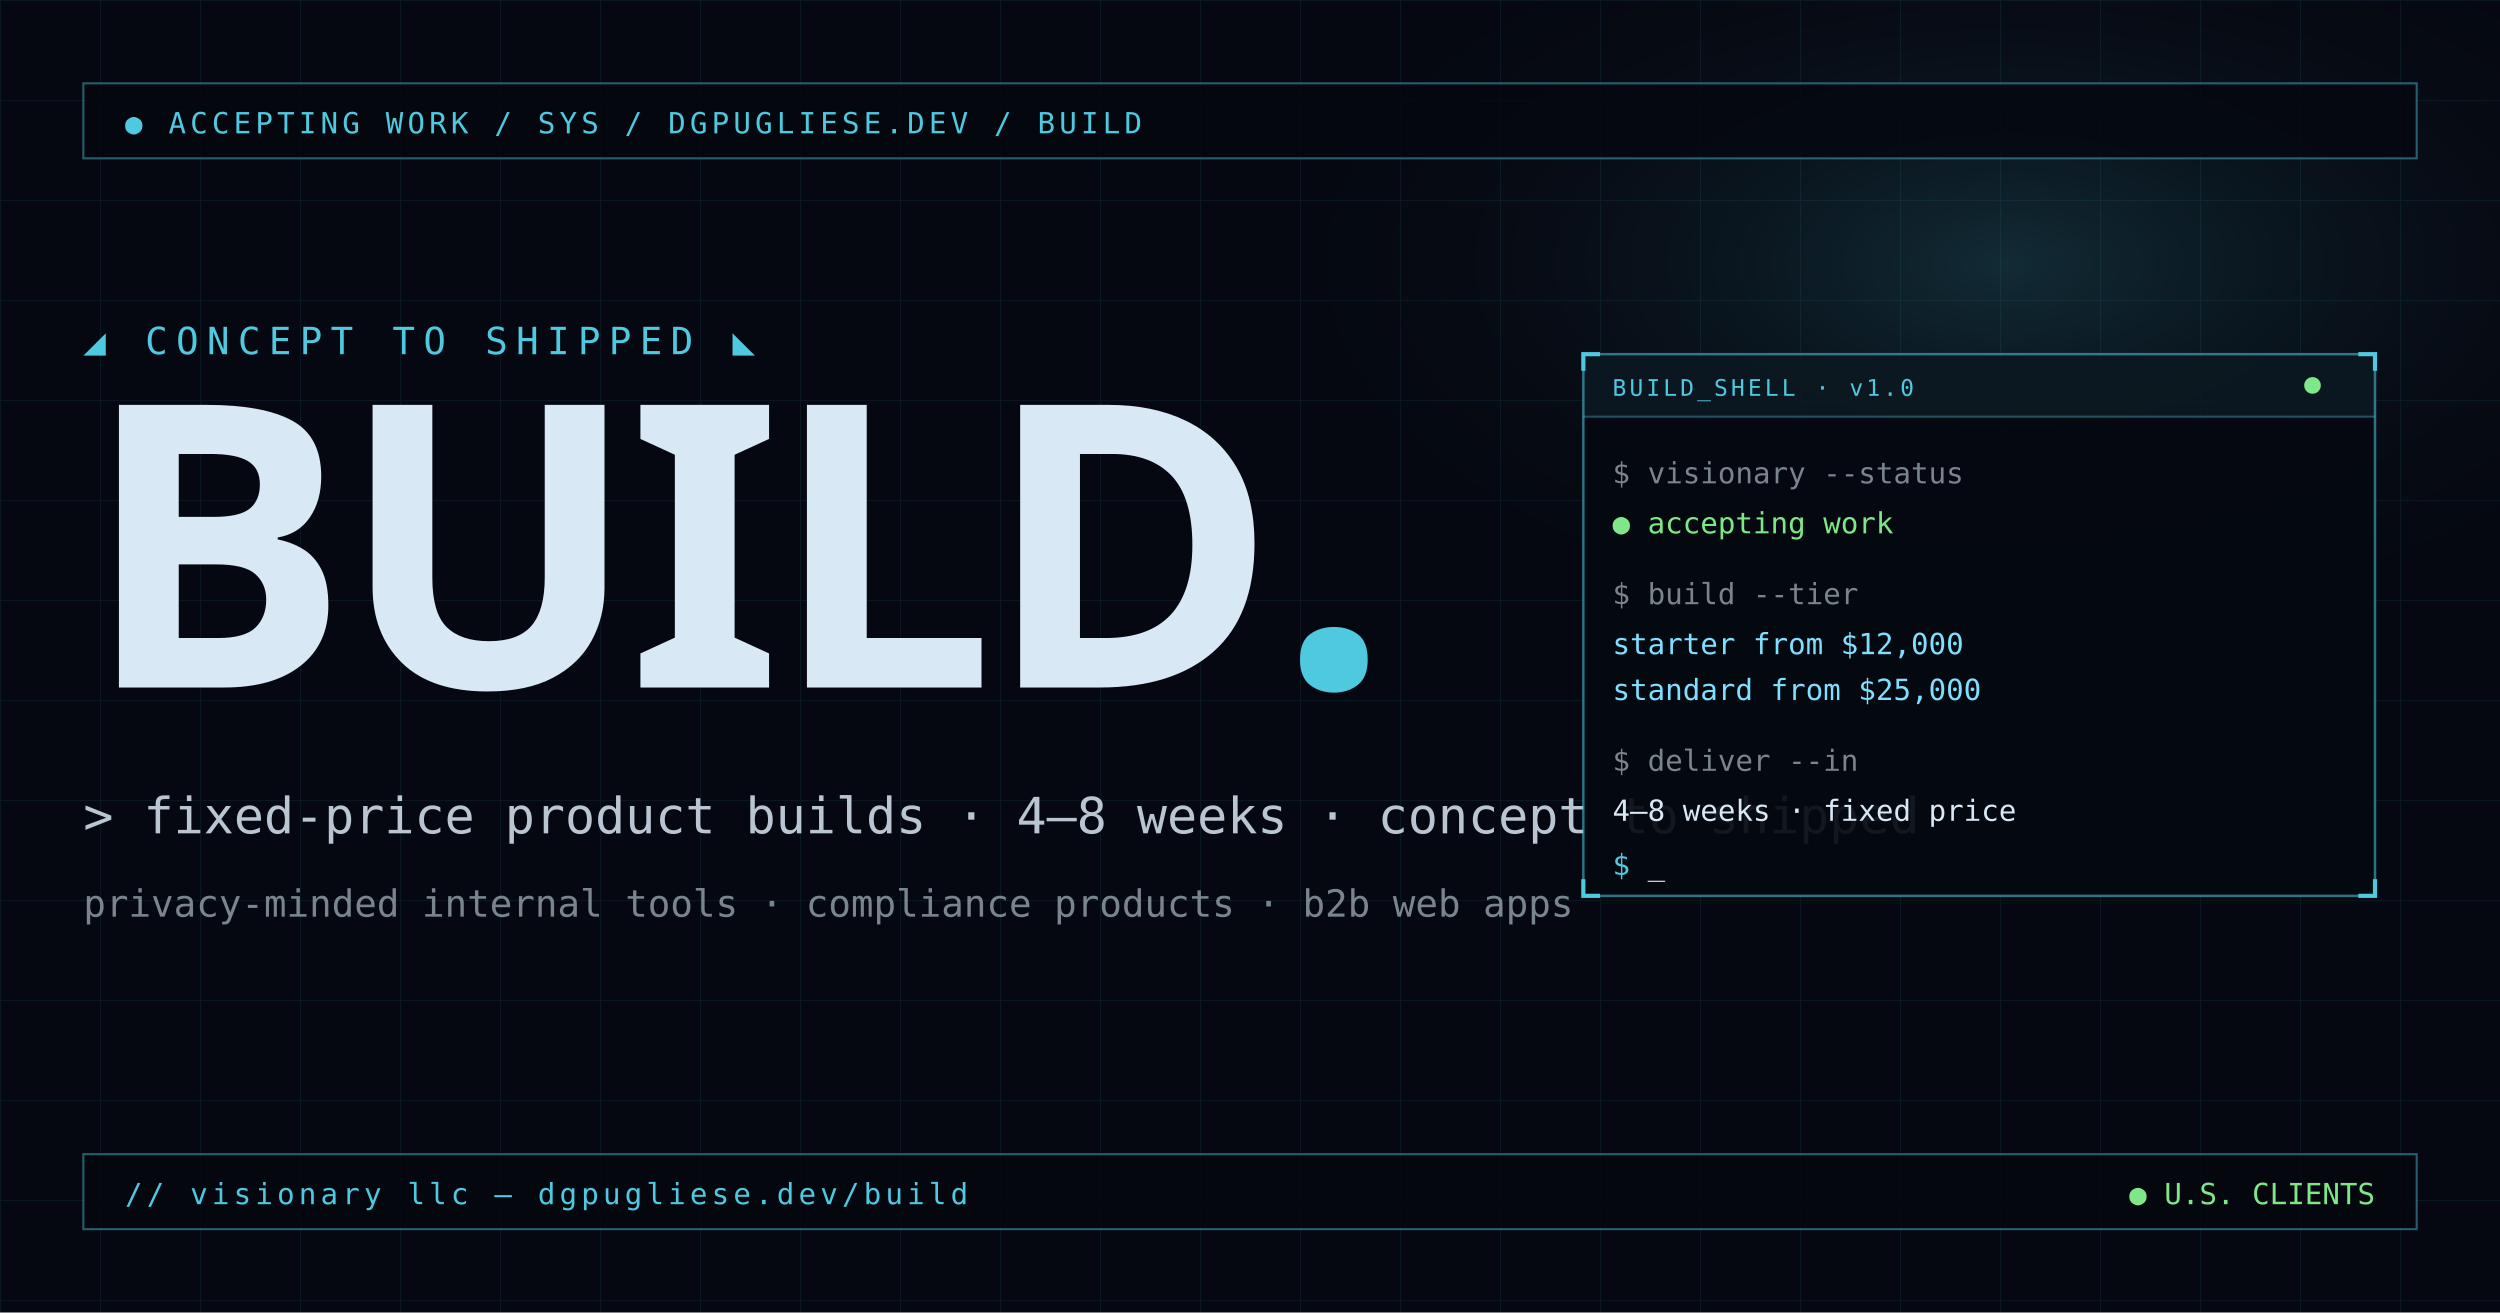
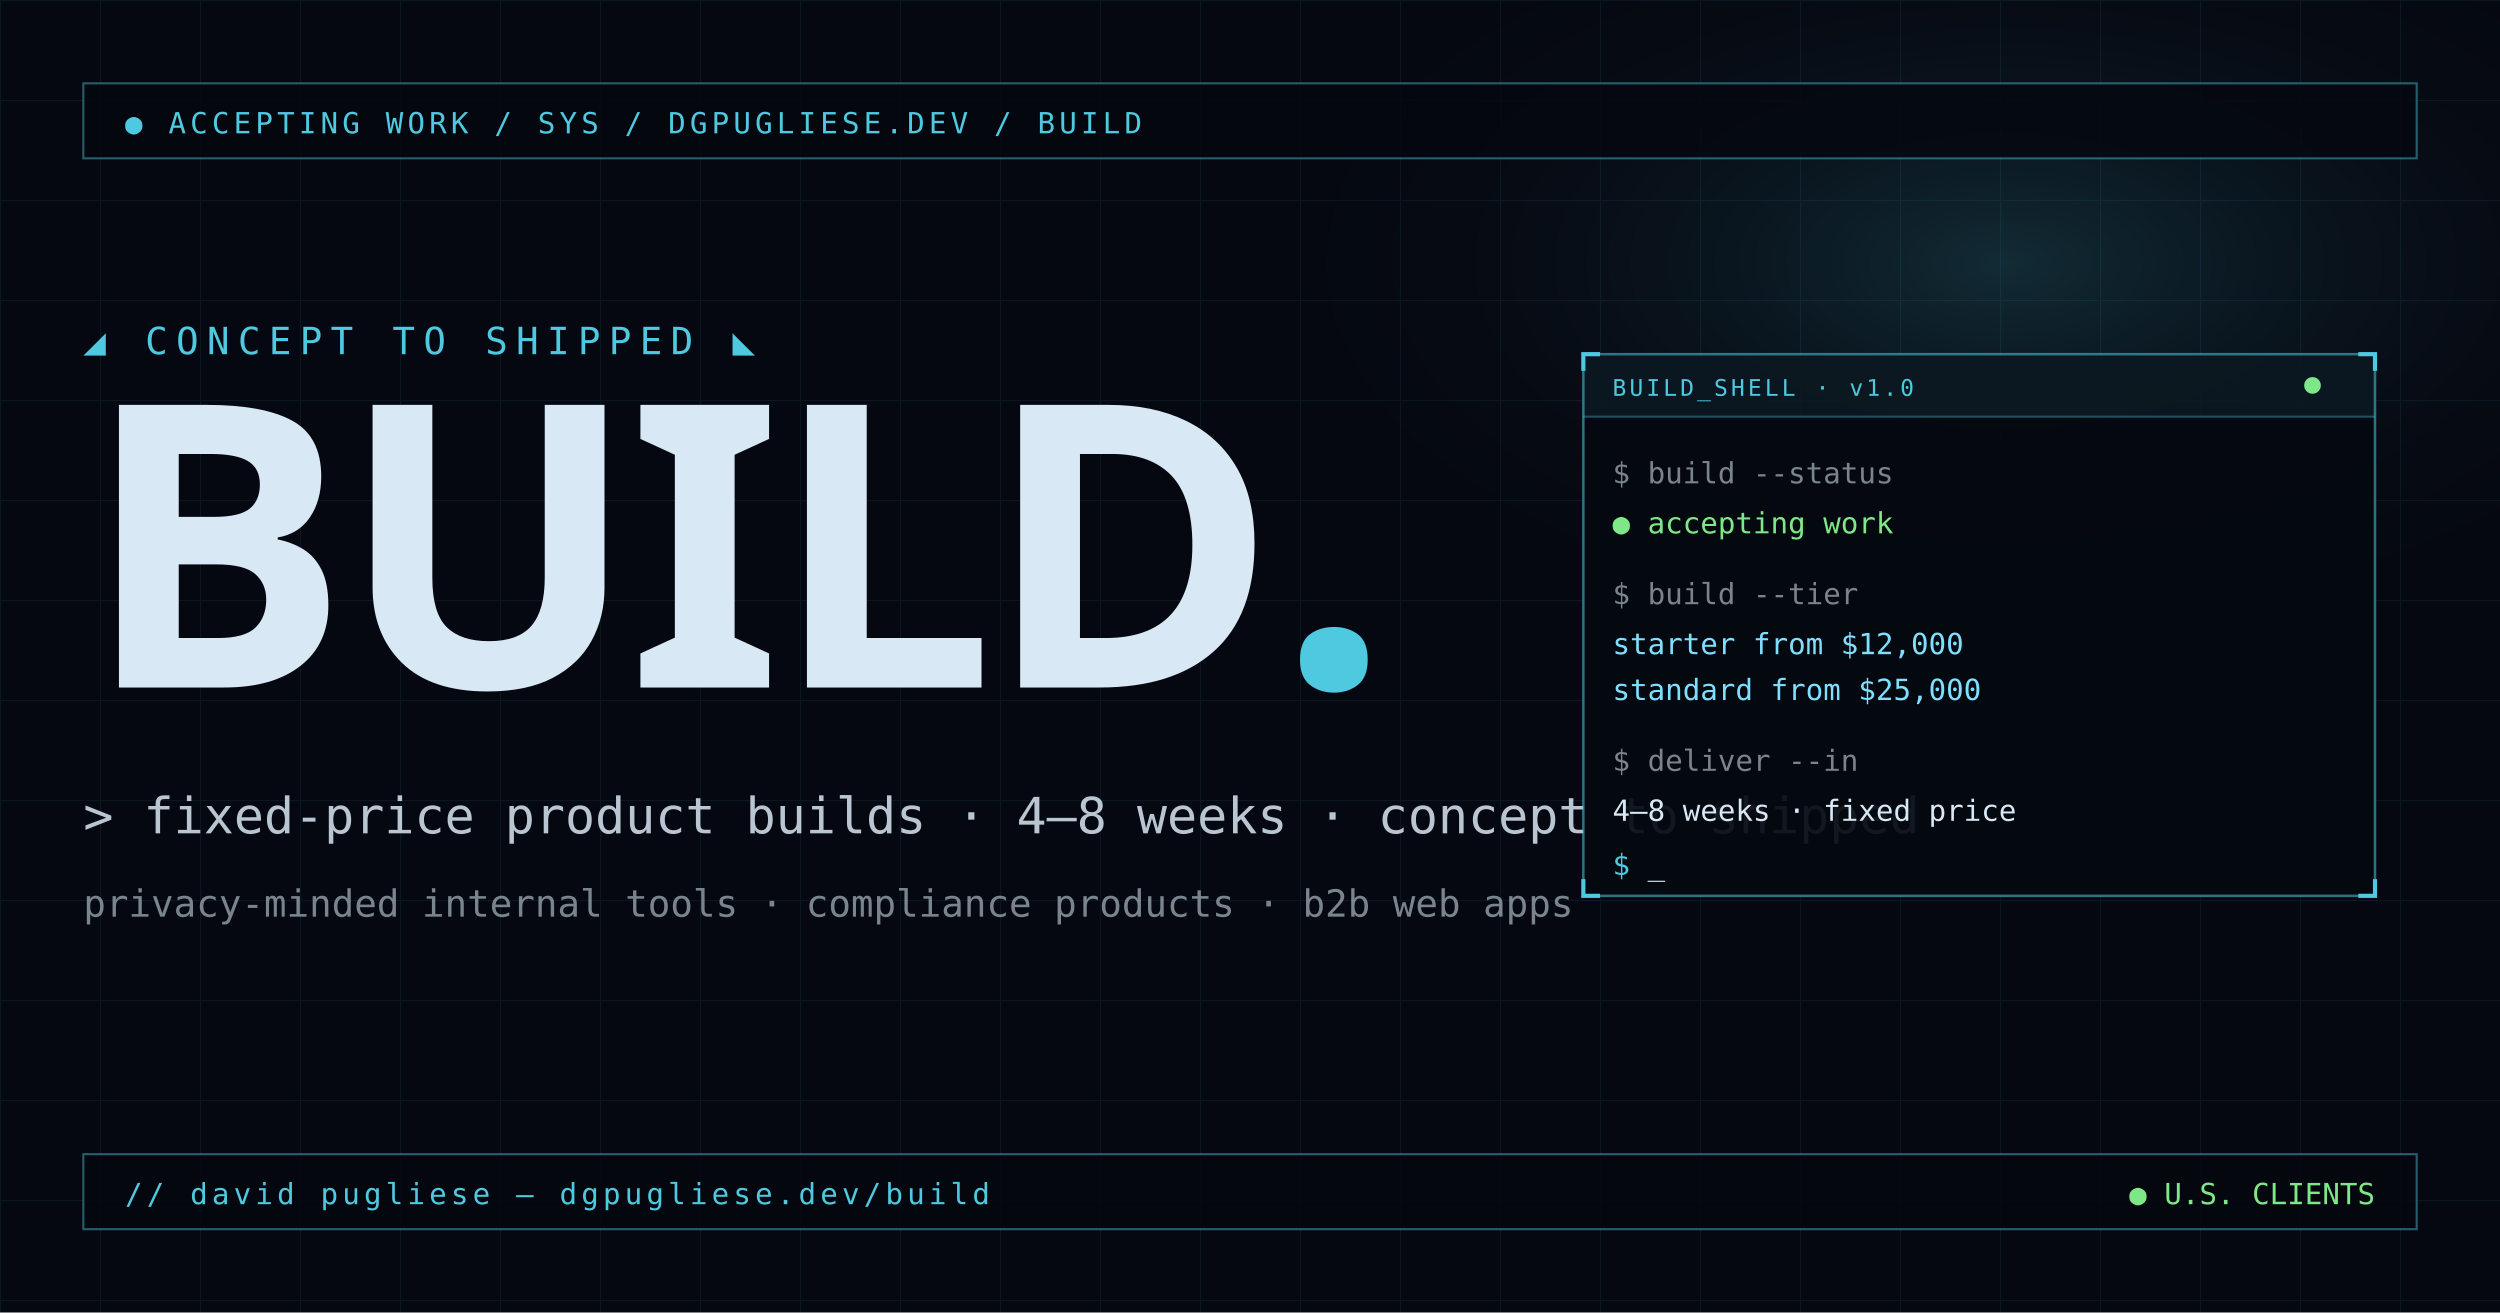
<svg xmlns="http://www.w3.org/2000/svg" width="1200" height="630" viewBox="0 0 1200 630">
  <defs>
    <radialGradient id="orb" cx="35%" cy="30%">
      <stop offset="0%" stop-color="#7fdfff" />
      <stop offset="55%" stop-color="#4ec9e0" />
      <stop offset="100%" stop-color="#0a1422" />
    </radialGradient>
    <radialGradient id="bgGlow" cx="80%" cy="20%">
      <stop offset="0%" stop-color="#4ec9e0" stop-opacity="0.18" />
      <stop offset="60%" stop-color="#050810" stop-opacity="0" />
    </radialGradient>
    <pattern id="grid" width="48" height="48" patternUnits="userSpaceOnUse">
      <path d="M 48 0 L 0 0 0 48" fill="none" stroke="rgba(78,201,224,0.08)" stroke-width="1" />
    </pattern>
  </defs>
  <rect width="1200" height="630" fill="#050810" />
  <rect width="1200" height="630" fill="url(#grid)" />
  <rect width="1200" height="630" fill="url(#bgGlow)" />
  <rect x="40" y="40" width="1120" height="36" fill="rgba(5,8,16,0.85)" stroke="rgba(78,201,224,0.45)" />
  <text x="60" y="64" font-family="JetBrains Mono, monospace" font-size="14" fill="#4ec9e0" letter-spacing="2">● ACCEPTING WORK  /  SYS / DGPUGLIESE.DEV / BUILD</text>
  <text x="40" y="170" font-family="JetBrains Mono, monospace" font-size="18" fill="#4ec9e0" letter-spacing="4">◢ CONCEPT TO SHIPPED ◣</text>
  <text x="40" y="330" font-family="Space Grotesk, system-ui, sans-serif" font-weight="700" font-size="190" fill="#d8e8f4" letter-spacing="-5">BUILD<tspan fill="#4ec9e0">.</tspan>
  </text>
  <text x="40" y="400" font-family="JetBrains Mono, monospace" font-size="24" fill="rgba(216,232,244,0.85)">&gt; fixed-price product builds · 4–8 weeks · concept to shipped</text>
  <text x="40" y="440" font-family="JetBrains Mono, monospace" font-size="18" fill="rgba(216,232,244,0.55)">privacy-minded internal tools · compliance products · b2b web apps</text>
  <g transform="translate(760,170)">
    <rect x="0" y="0" width="380" height="260" fill="rgba(5,8,16,0.92)" stroke="rgba(78,201,224,0.55)" stroke-width="1.2" />
    <path d="M 0 8 L 0 0 L 8 0" fill="none" stroke="#4ec9e0" stroke-width="2" />
    <path d="M 380 8 L 380 0 L 372 0" fill="none" stroke="#4ec9e0" stroke-width="2" />
    <path d="M 0 252 L 0 260 L 8 260" fill="none" stroke="#4ec9e0" stroke-width="2" />
    <path d="M 380 252 L 380 260 L 372 260" fill="none" stroke="#4ec9e0" stroke-width="2" />
    <rect x="0" y="0" width="380" height="30" fill="rgba(78,201,224,0.08)" />
    <line x1="0" y1="30" x2="380" y2="30" stroke="rgba(78,201,224,0.35)" stroke-width="1" />
    <text x="14" y="20" font-family="JetBrains Mono, monospace" font-size="11" fill="#4ec9e0" letter-spacing="1.5">BUILD_SHELL · v1.0</text>
    <circle cx="350" cy="15" r="4" fill="#7ee787" />
-     <text x="14" y="62" font-family="JetBrains Mono, monospace" font-size="14" fill="rgba(216,232,244,0.55)">$ visionary --status</text>
+     <text x="14" y="62" font-family="JetBrains Mono, monospace" font-size="14" fill="rgba(216,232,244,0.55)">$ build --status</text>
    <text x="14" y="86" font-family="JetBrains Mono, monospace" font-size="14" fill="#7ee787">  ● accepting work</text>
    <text x="14" y="120" font-family="JetBrains Mono, monospace" font-size="14" fill="rgba(216,232,244,0.55)">$ build --tier</text>
    <text x="14" y="144" font-family="JetBrains Mono, monospace" font-size="14" fill="#7fdfff">  starter   from $12,000</text>
    <text x="14" y="166" font-family="JetBrains Mono, monospace" font-size="14" fill="#7fdfff">  standard  from $25,000</text>
    <text x="14" y="200" font-family="JetBrains Mono, monospace" font-size="14" fill="rgba(216,232,244,0.55)">$ deliver --in</text>
    <text x="14" y="224" font-family="JetBrains Mono, monospace" font-size="14" fill="#d8e8f4">  4–8 weeks · fixed price</text>
    <text x="14" y="250" font-family="JetBrains Mono, monospace" font-size="14" fill="#4ec9e0">$ <tspan fill="#d8e8f4">_</tspan>
    </text>
  </g>
  <rect x="40" y="554" width="1120" height="36" fill="rgba(5,8,16,0.85)" stroke="rgba(78,201,224,0.45)" />
-   <text x="60" y="578" font-family="JetBrains Mono, monospace" font-size="14" fill="#4ec9e0" letter-spacing="2">// visionary llc — dgpugliese.dev/build</text>
+   <text x="60" y="578" font-family="JetBrains Mono, monospace" font-size="14" fill="#4ec9e0" letter-spacing="2">// david pugliese — dgpugliese.dev/build</text>
  <text x="1140" y="578" font-family="JetBrains Mono, monospace" font-size="14" fill="#7ee787" text-anchor="end">● U.S. CLIENTS</text>
</svg>
